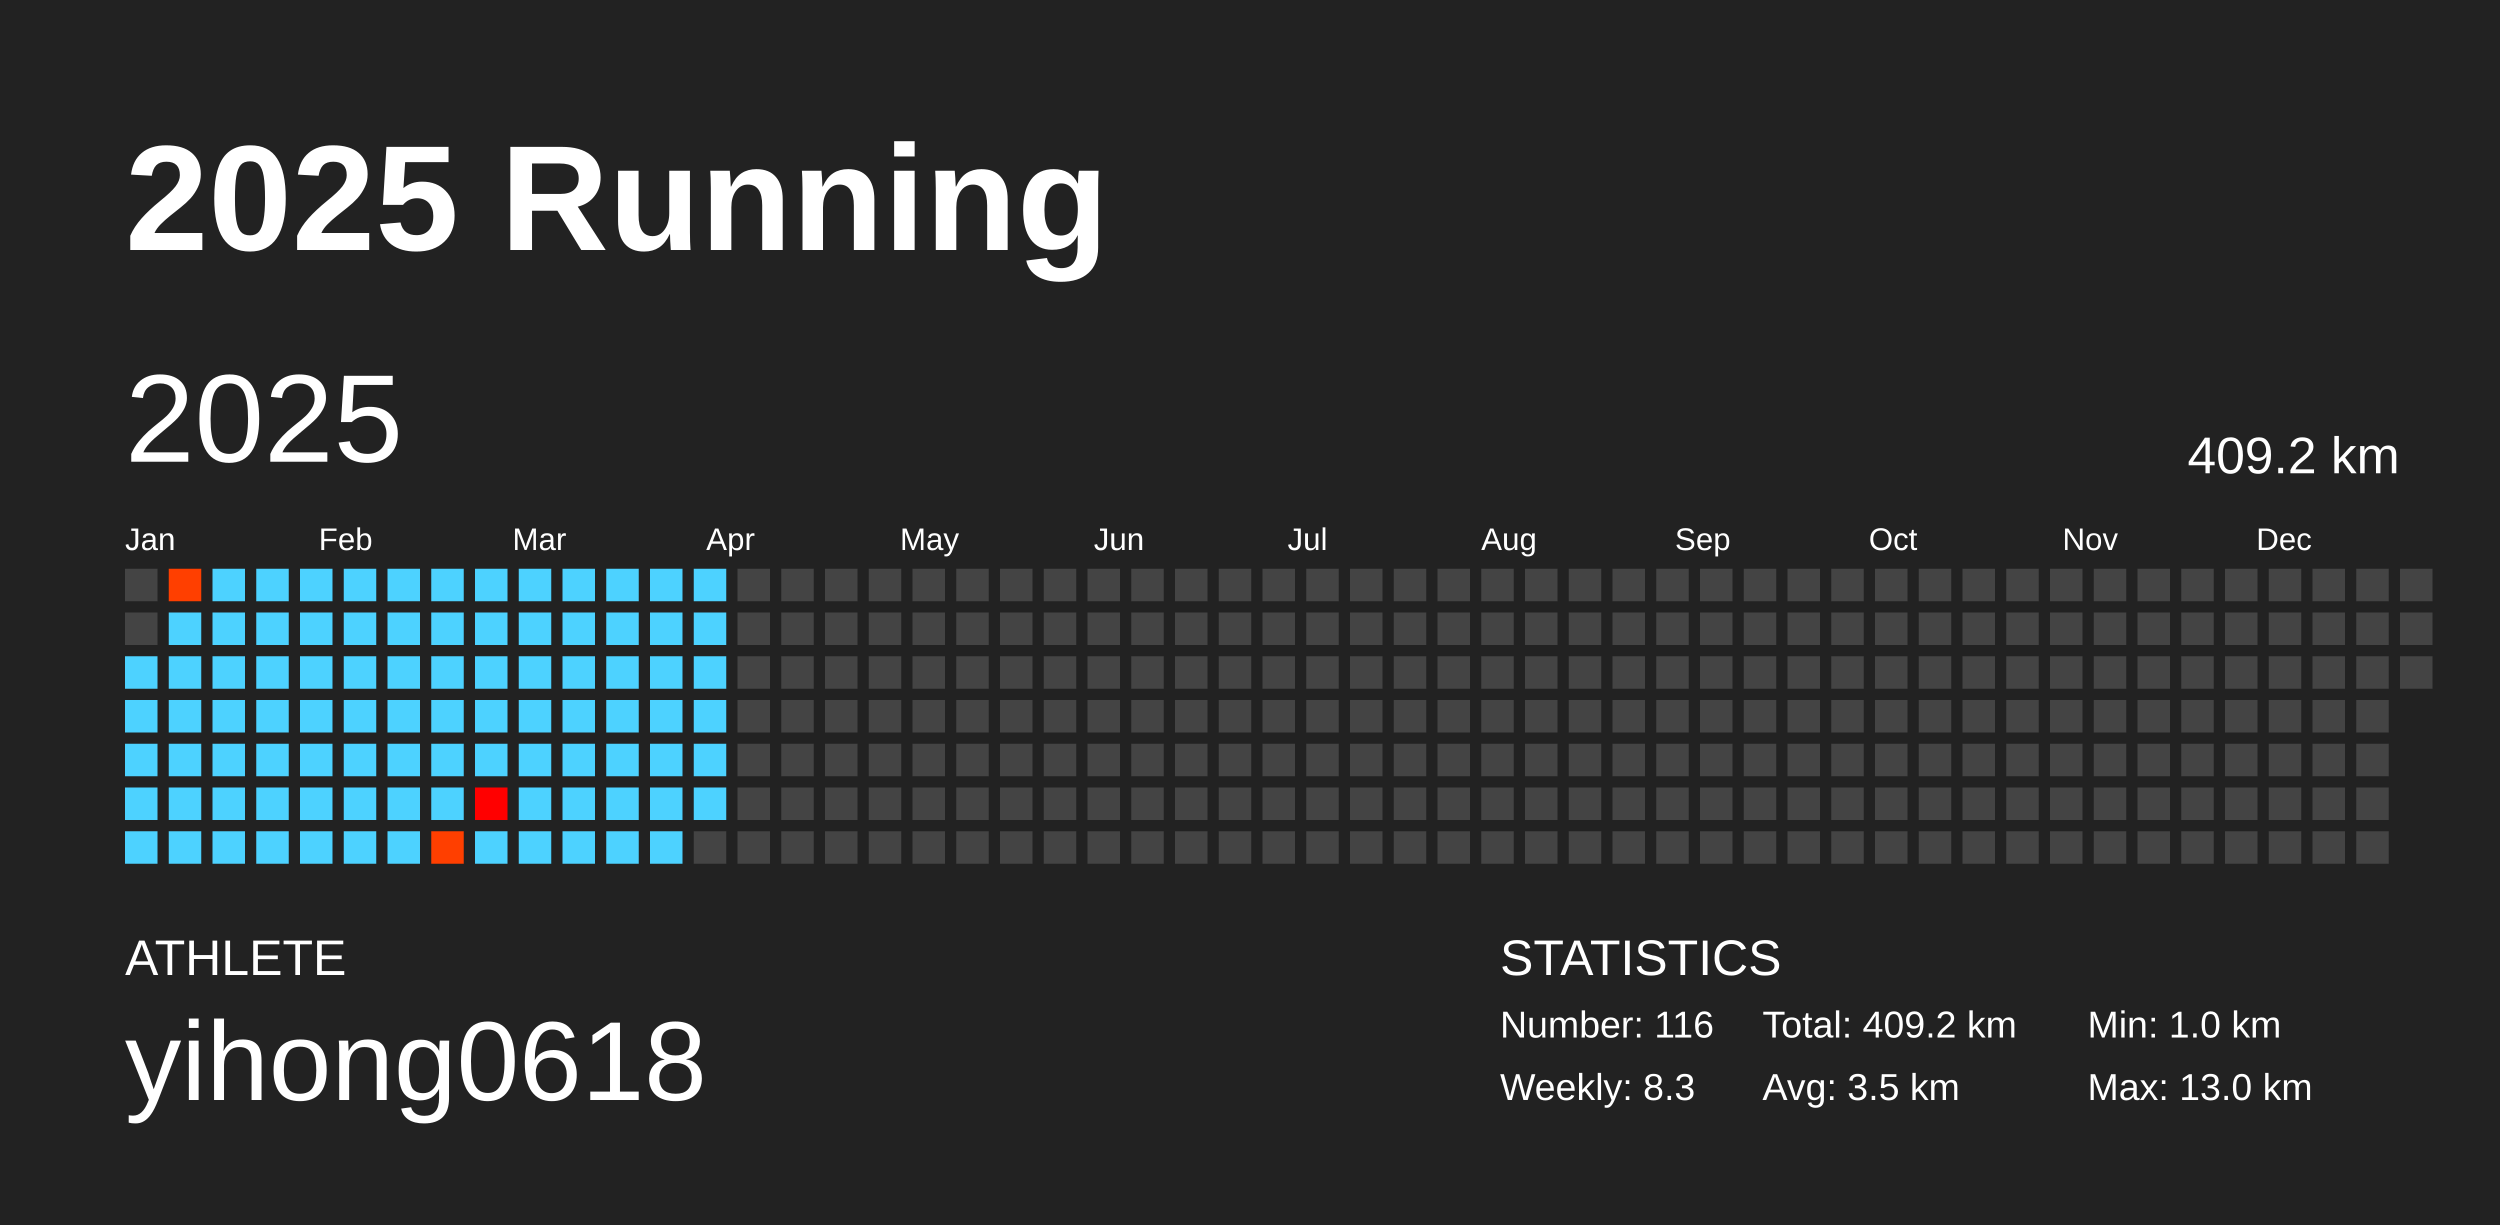
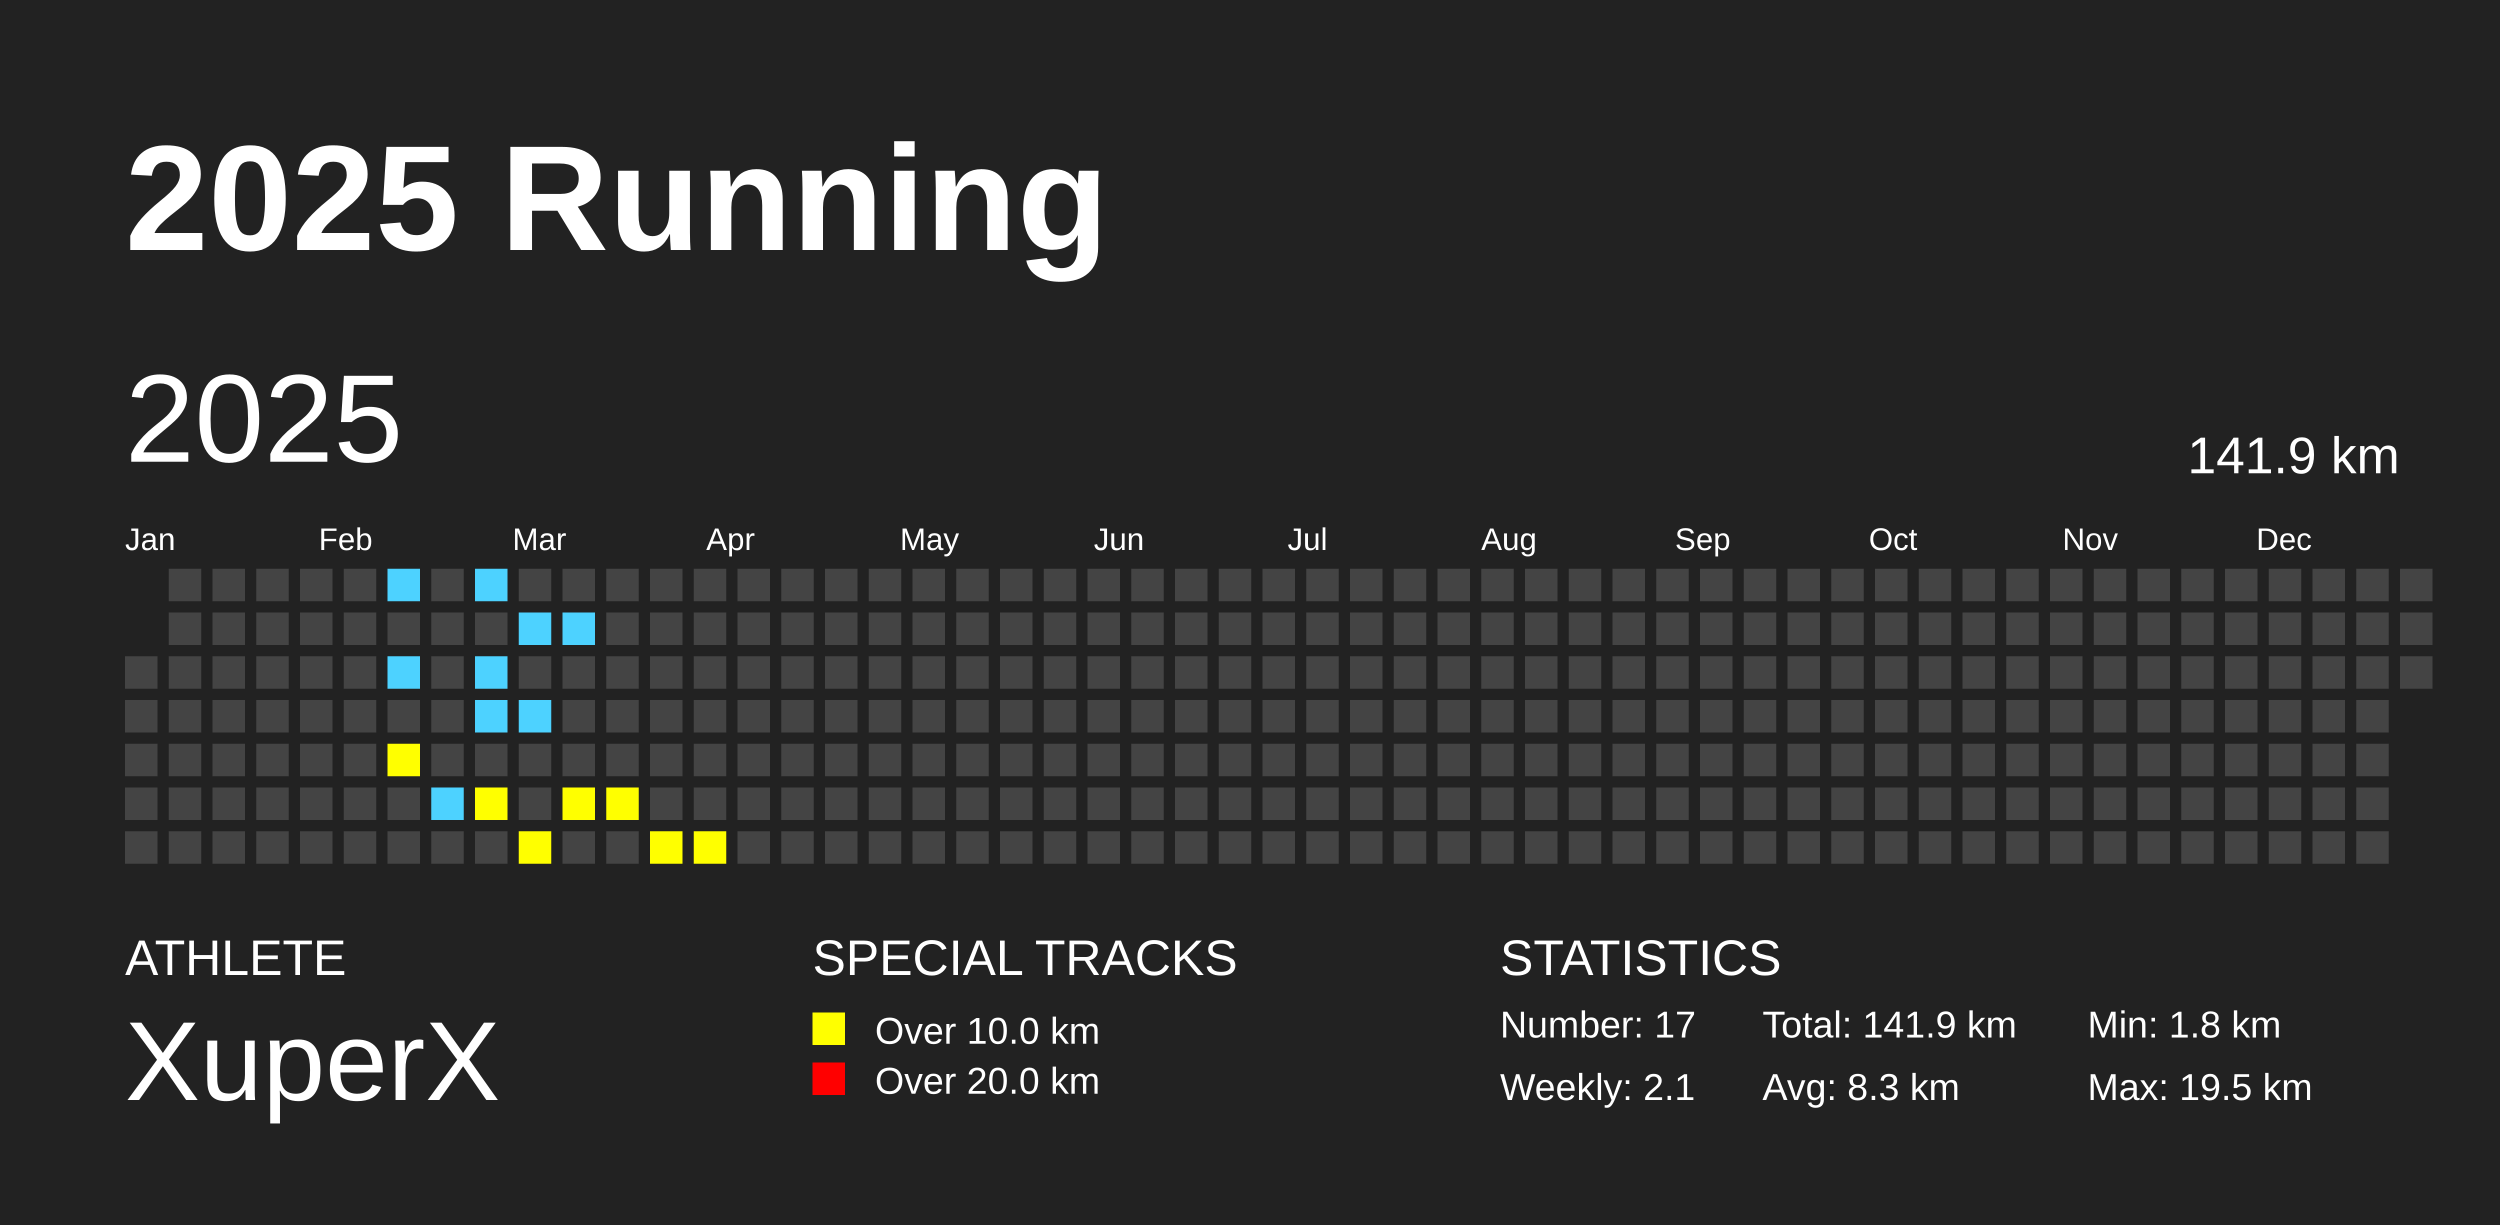
<svg xmlns="http://www.w3.org/2000/svg" baseProfile="full" height="98mm" version="1.1" viewBox="0,0,200,98" width="200mm">
  <defs />
  <rect fill="#222222" height="98" width="200" x="0" y="0" />
  <text fill="#FFFFFF" style="font-size:12px; font-family:Arial; font-weight:bold;" x="10" y="20">2025 Running</text>
  <text fill="#FFFFFF" style="font-size:4px; font-family:Arial" x="10" y="78">ATHLETE</text>
-   <text fill="#FFFFFF" style="font-size:9px; font-family:Arial" x="10" y="88">yihong0618</text>
+   <text fill="#FFFFFF" style="font-size:9px; font-family:Arial" x="10" y="88">XuperX</text>
+   <text fill="#FFFFFF" style="font-size:4px; font-family:Arial" x="65" y="78">SPECIAL TRACKS</text>
+   <rect fill="yellow" height="2.6" width="2.6" x="65" y="81" />
+   <text fill="#FFFFFF" style="font-size:3px; font-family:Arial" x="70" y="83.5">Over 10.0 km</text>
+   <rect fill="red" height="2.6" width="2.6" x="65" y="85" />
+   <text fill="#FFFFFF" style="font-size:3px; font-family:Arial" x="70" y="87.5">Over 20.0 km</text>
  <text fill="#FFFFFF" style="font-size:4px; font-family:Arial" x="120" y="78">STATISTICS</text>
-   <text fill="#FFFFFF" style="font-size:3px; font-family:Arial" x="120" y="83">Number: 116</text>
-   <text fill="#FFFFFF" style="font-size:3px; font-family:Arial" x="120" y="88">Weekly: 8.3</text>
-   <text fill="#FFFFFF" style="font-size:3px; font-family:Arial" x="141" y="83">Total: 409.2 km</text>
-   <text fill="#FFFFFF" style="font-size:3px; font-family:Arial" x="141" y="88">Avg: 3.5 km</text>
-   <text fill="#FFFFFF" style="font-size:3px; font-family:Arial" x="167" y="83">Min: 1.0 km</text>
-   <text fill="#FFFFFF" style="font-size:3px; font-family:Arial" x="167" y="88">Max: 13.0 km</text>
+   <text fill="#FFFFFF" style="font-size:3px; font-family:Arial" x="120" y="83">Number: 17</text>
+   <text fill="#FFFFFF" style="font-size:3px; font-family:Arial" x="120" y="88">Weekly: 2.1</text>
+   <text fill="#FFFFFF" style="font-size:3px; font-family:Arial" x="141" y="83">Total: 141.9 km</text>
+   <text fill="#FFFFFF" style="font-size:3px; font-family:Arial" x="141" y="88">Avg: 8.3 km</text>
+   <text fill="#FFFFFF" style="font-size:3px; font-family:Arial" x="167" y="83">Min: 1.8 km</text>
+   <text fill="#FFFFFF" style="font-size:3px; font-family:Arial" x="167" y="88">Max: 19.5 km</text>
  <text dominant-baseline="hanging" fill="#FFFFFF" style="font-size:10.0px; font-family:Arial;" x="10" y="30">2025</text>
-   <text dominant-baseline="hanging" fill="#FFFFFF" style="font-size:4.125px; font-family:Arial;" x="175" y="35">409.2 km</text>
+   <text dominant-baseline="hanging" fill="#FFFFFF" style="font-size:4.125px; font-family:Arial;" x="175" y="35">141.9 km</text>
  <text fill="#FFFFFF" style="font-size:2.5px; font-family:Arial" x="10.0" y="44">Jan</text>
  <text fill="#FFFFFF" style="font-size:2.5px; font-family:Arial" x="25.5" y="44">Feb</text>
  <text fill="#FFFFFF" style="font-size:2.5px; font-family:Arial" x="41.0" y="44">Mar</text>
  <text fill="#FFFFFF" style="font-size:2.5px; font-family:Arial" x="56.5" y="44">Apr</text>
  <text fill="#FFFFFF" style="font-size:2.5px; font-family:Arial" x="72.0" y="44">May</text>
  <text fill="#FFFFFF" style="font-size:2.5px; font-family:Arial" x="87.5" y="44">Jun</text>
  <text fill="#FFFFFF" style="font-size:2.5px; font-family:Arial" x="103.0" y="44">Jul</text>
  <text fill="#FFFFFF" style="font-size:2.5px; font-family:Arial" x="118.5" y="44">Aug</text>
  <text fill="#FFFFFF" style="font-size:2.5px; font-family:Arial" x="134.0" y="44">Sep</text>
  <text fill="#FFFFFF" style="font-size:2.5px; font-family:Arial" x="149.5" y="44">Oct</text>
  <text fill="#FFFFFF" style="font-size:2.5px; font-family:Arial" x="165.0" y="44">Nov</text>
  <text fill="#FFFFFF" style="font-size:2.5px; font-family:Arial" x="180.5" y="44">Dec</text>
-   <rect fill="#444444" height="2.6" width="2.6" x="10.0" y="45.5" />
-   <rect fill="#444444" height="2.6" width="2.6" x="10.0" y="49.0" />
-   <rect fill="#4dd2ff" height="2.6" width="2.6" x="10.0" y="52.5" />
-   <rect fill="#4dd2ff" height="2.6" width="2.6" x="10.0" y="56.0" />
-   <rect fill="#4dd2ff" height="2.6" width="2.6" x="10.0" y="59.5" />
-   <rect fill="#4dd2ff" height="2.6" width="2.6" x="10.0" y="63.0" />
-   <rect fill="#4dd2ff" height="2.6" width="2.6" x="10.0" y="66.5" />
-   <rect fill="#ff3f00" height="2.6" width="2.6" x="13.5" y="45.5" />
-   <rect fill="#4dd2ff" height="2.6" width="2.6" x="13.5" y="49.0" />
-   <rect fill="#4dd2ff" height="2.6" width="2.6" x="13.5" y="52.5" />
-   <rect fill="#4dd2ff" height="2.6" width="2.6" x="13.5" y="56.0" />
-   <rect fill="#4dd2ff" height="2.6" width="2.6" x="13.5" y="59.5" />
-   <rect fill="#4dd2ff" height="2.6" width="2.6" x="13.5" y="63.0" />
-   <rect fill="#4dd2ff" height="2.6" width="2.6" x="13.5" y="66.5" />
-   <rect fill="#4dd2ff" height="2.6" width="2.6" x="17.0" y="45.5" />
-   <rect fill="#4dd2ff" height="2.6" width="2.6" x="17.0" y="49.0" />
-   <rect fill="#4dd2ff" height="2.6" width="2.6" x="17.0" y="52.5" />
-   <rect fill="#4dd2ff" height="2.6" width="2.6" x="17.0" y="56.0" />
-   <rect fill="#4dd2ff" height="2.6" width="2.6" x="17.0" y="59.5" />
-   <rect fill="#4dd2ff" height="2.6" width="2.6" x="17.0" y="63.0" />
-   <rect fill="#4dd2ff" height="2.6" width="2.6" x="17.0" y="66.5" />
-   <rect fill="#4dd2ff" height="2.6" width="2.6" x="20.5" y="45.5" />
-   <rect fill="#4dd2ff" height="2.6" width="2.6" x="20.5" y="49.0" />
-   <rect fill="#4dd2ff" height="2.6" width="2.6" x="20.5" y="52.5" />
-   <rect fill="#4dd2ff" height="2.6" width="2.6" x="20.5" y="56.0" />
-   <rect fill="#4dd2ff" height="2.6" width="2.6" x="20.5" y="59.5" />
-   <rect fill="#4dd2ff" height="2.6" width="2.6" x="20.5" y="63.0" />
-   <rect fill="#4dd2ff" height="2.6" width="2.6" x="20.5" y="66.5" />
-   <rect fill="#4dd2ff" height="2.6" width="2.6" x="24.0" y="45.5" />
-   <rect fill="#4dd2ff" height="2.6" width="2.6" x="24.0" y="49.0" />
-   <rect fill="#4dd2ff" height="2.6" width="2.6" x="24.0" y="52.5" />
-   <rect fill="#4dd2ff" height="2.6" width="2.6" x="24.0" y="56.0" />
-   <rect fill="#4dd2ff" height="2.6" width="2.6" x="24.0" y="59.5" />
-   <rect fill="#4dd2ff" height="2.6" width="2.6" x="24.0" y="63.0" />
-   <rect fill="#4dd2ff" height="2.6" width="2.6" x="24.0" y="66.5" />
-   <rect fill="#4dd2ff" height="2.6" width="2.6" x="27.5" y="45.5" />
-   <rect fill="#4dd2ff" height="2.6" width="2.6" x="27.5" y="49.0" />
-   <rect fill="#4dd2ff" height="2.6" width="2.6" x="27.5" y="52.5" />
-   <rect fill="#4dd2ff" height="2.6" width="2.6" x="27.5" y="56.0" />
-   <rect fill="#4dd2ff" height="2.6" width="2.6" x="27.5" y="59.5" />
-   <rect fill="#4dd2ff" height="2.6" width="2.6" x="27.5" y="63.0" />
-   <rect fill="#4dd2ff" height="2.6" width="2.6" x="27.5" y="66.5" />
-   <rect fill="#4dd2ff" height="2.6" width="2.6" x="31.0" y="45.5" />
-   <rect fill="#4dd2ff" height="2.6" width="2.6" x="31.0" y="49.0" />
-   <rect fill="#4dd2ff" height="2.6" width="2.6" x="31.0" y="52.5" />
-   <rect fill="#4dd2ff" height="2.6" width="2.6" x="31.0" y="56.0" />
-   <rect fill="#4dd2ff" height="2.6" width="2.6" x="31.0" y="59.5" />
-   <rect fill="#4dd2ff" height="2.6" width="2.6" x="31.0" y="63.0" />
-   <rect fill="#4dd2ff" height="2.6" width="2.6" x="31.0" y="66.5" />
-   <rect fill="#4dd2ff" height="2.6" width="2.6" x="34.5" y="45.5" />
-   <rect fill="#4dd2ff" height="2.6" width="2.6" x="34.5" y="49.0" />
-   <rect fill="#4dd2ff" height="2.6" width="2.6" x="34.5" y="52.5" />
-   <rect fill="#4dd2ff" height="2.6" width="2.6" x="34.5" y="56.0" />
-   <rect fill="#4dd2ff" height="2.6" width="2.6" x="34.5" y="59.5" />
-   <rect fill="#4dd2ff" height="2.6" width="2.6" x="34.5" y="63.0" />
-   <rect fill="#ff3f00" height="2.6" width="2.6" x="34.5" y="66.5" />
-   <rect fill="#4dd2ff" height="2.6" width="2.6" x="38.0" y="45.5" />
-   <rect fill="#4dd2ff" height="2.6" width="2.6" x="38.0" y="49.0" />
-   <rect fill="#4dd2ff" height="2.6" width="2.6" x="38.0" y="52.5" />
-   <rect fill="#4dd2ff" height="2.6" width="2.6" x="38.0" y="56.0" />
-   <rect fill="#4dd2ff" height="2.6" width="2.6" x="38.0" y="59.5" />
-   <rect fill="#ff0000" height="2.6" width="2.6" x="38.0" y="63.0" />
-   <rect fill="#4dd2ff" height="2.6" width="2.6" x="38.0" y="66.5" />
-   <rect fill="#4dd2ff" height="2.6" width="2.6" x="41.5" y="45.5" />
-   <rect fill="#4dd2ff" height="2.6" width="2.6" x="41.5" y="49.0" />
-   <rect fill="#4dd2ff" height="2.6" width="2.6" x="41.5" y="52.5" />
-   <rect fill="#4dd2ff" height="2.6" width="2.6" x="41.5" y="56.0" />
-   <rect fill="#4dd2ff" height="2.6" width="2.6" x="41.5" y="59.5" />
-   <rect fill="#4dd2ff" height="2.6" width="2.6" x="41.5" y="63.0" />
-   <rect fill="#4dd2ff" height="2.6" width="2.6" x="41.5" y="66.5" />
-   <rect fill="#4dd2ff" height="2.6" width="2.6" x="45.0" y="45.5" />
-   <rect fill="#4dd2ff" height="2.6" width="2.6" x="45.0" y="49.0" />
-   <rect fill="#4dd2ff" height="2.6" width="2.6" x="45.0" y="52.5" />
-   <rect fill="#4dd2ff" height="2.6" width="2.6" x="45.0" y="56.0" />
-   <rect fill="#4dd2ff" height="2.6" width="2.6" x="45.0" y="59.5" />
-   <rect fill="#4dd2ff" height="2.6" width="2.6" x="45.0" y="63.0" />
-   <rect fill="#4dd2ff" height="2.6" width="2.6" x="45.0" y="66.5" />
-   <rect fill="#4dd2ff" height="2.6" width="2.6" x="48.5" y="45.5" />
-   <rect fill="#4dd2ff" height="2.6" width="2.6" x="48.5" y="49.0" />
-   <rect fill="#4dd2ff" height="2.6" width="2.6" x="48.5" y="52.5" />
-   <rect fill="#4dd2ff" height="2.6" width="2.6" x="48.5" y="56.0" />
-   <rect fill="#4dd2ff" height="2.6" width="2.6" x="48.5" y="59.5" />
-   <rect fill="#4dd2ff" height="2.6" width="2.6" x="48.5" y="63.0" />
-   <rect fill="#4dd2ff" height="2.6" width="2.6" x="48.5" y="66.5" />
-   <rect fill="#4dd2ff" height="2.6" width="2.6" x="52.0" y="45.5" />
-   <rect fill="#4dd2ff" height="2.6" width="2.6" x="52.0" y="49.0" />
-   <rect fill="#4dd2ff" height="2.6" width="2.6" x="52.0" y="52.5" />
-   <rect fill="#4dd2ff" height="2.6" width="2.6" x="52.0" y="56.0" />
-   <rect fill="#4dd2ff" height="2.6" width="2.6" x="52.0" y="59.5" />
-   <rect fill="#4dd2ff" height="2.6" width="2.6" x="52.0" y="63.0" />
-   <rect fill="#4dd2ff" height="2.6" width="2.6" x="52.0" y="66.5" />
-   <rect fill="#4dd2ff" height="2.6" width="2.6" x="55.5" y="45.5" />
-   <rect fill="#4dd2ff" height="2.6" width="2.6" x="55.5" y="49.0" />
-   <rect fill="#4dd2ff" height="2.6" width="2.6" x="55.5" y="52.5" />
-   <rect fill="#4dd2ff" height="2.6" width="2.6" x="55.5" y="56.0" />
-   <rect fill="#4dd2ff" height="2.6" width="2.6" x="55.5" y="59.5" />
-   <rect fill="#4dd2ff" height="2.6" width="2.6" x="55.5" y="63.0" />
-   <rect fill="#444444" height="2.6" width="2.6" x="55.5" y="66.5" />
+   <rect fill="#444444" height="2.6" width="2.6" x="10.0" y="52.5" />
+   <rect fill="#444444" height="2.6" width="2.6" x="10.0" y="56.0" />
+   <rect fill="#444444" height="2.6" width="2.6" x="10.0" y="59.5" />
+   <rect fill="#444444" height="2.6" width="2.6" x="10.0" y="63.0" />
+   <rect fill="#444444" height="2.6" width="2.6" x="10.0" y="66.5" />
+   <rect fill="#444444" height="2.6" width="2.6" x="13.5" y="45.5" />
+   <rect fill="#444444" height="2.6" width="2.6" x="13.5" y="49.0" />
+   <rect fill="#444444" height="2.6" width="2.6" x="13.5" y="52.5" />
+   <rect fill="#444444" height="2.6" width="2.6" x="13.5" y="56.0" />
+   <rect fill="#444444" height="2.6" width="2.6" x="13.5" y="59.5" />
+   <rect fill="#444444" height="2.6" width="2.6" x="13.5" y="63.0" />
+   <rect fill="#444444" height="2.6" width="2.6" x="13.5" y="66.5" />
+   <rect fill="#444444" height="2.6" width="2.6" x="17.0" y="45.5" />
+   <rect fill="#444444" height="2.6" width="2.6" x="17.0" y="49.0" />
+   <rect fill="#444444" height="2.6" width="2.6" x="17.0" y="52.5" />
+   <rect fill="#444444" height="2.6" width="2.6" x="17.0" y="56.0" />
+   <rect fill="#444444" height="2.6" width="2.6" x="17.0" y="59.5" />
+   <rect fill="#444444" height="2.6" width="2.6" x="17.0" y="63.0" />
+   <rect fill="#444444" height="2.6" width="2.6" x="17.0" y="66.5" />
+   <rect fill="#444444" height="2.6" width="2.6" x="20.5" y="45.5" />
+   <rect fill="#444444" height="2.6" width="2.6" x="20.5" y="49.0" />
+   <rect fill="#444444" height="2.6" width="2.6" x="20.5" y="52.5" />
+   <rect fill="#444444" height="2.6" width="2.6" x="20.5" y="56.0" />
+   <rect fill="#444444" height="2.6" width="2.6" x="20.5" y="59.5" />
+   <rect fill="#444444" height="2.6" width="2.6" x="20.5" y="63.0" />
+   <rect fill="#444444" height="2.6" width="2.6" x="20.5" y="66.5" />
+   <rect fill="#444444" height="2.6" width="2.6" x="24.0" y="45.5" />
+   <rect fill="#444444" height="2.6" width="2.6" x="24.0" y="49.0" />
+   <rect fill="#444444" height="2.6" width="2.6" x="24.0" y="52.5" />
+   <rect fill="#444444" height="2.6" width="2.6" x="24.0" y="56.0" />
+   <rect fill="#444444" height="2.6" width="2.6" x="24.0" y="59.5" />
+   <rect fill="#444444" height="2.6" width="2.6" x="24.0" y="63.0" />
+   <rect fill="#444444" height="2.6" width="2.6" x="24.0" y="66.5" />
+   <rect fill="#444444" height="2.6" width="2.6" x="27.5" y="45.5" />
+   <rect fill="#444444" height="2.6" width="2.6" x="27.5" y="49.0" />
+   <rect fill="#444444" height="2.6" width="2.6" x="27.5" y="52.5" />
+   <rect fill="#444444" height="2.6" width="2.6" x="27.5" y="56.0" />
+   <rect fill="#444444" height="2.6" width="2.6" x="27.5" y="59.5" />
+   <rect fill="#444444" height="2.6" width="2.6" x="27.5" y="63.0" />
+   <rect fill="#444444" height="2.6" width="2.6" x="27.5" y="66.5" />
+   <rect fill="#4DD2FF" height="2.6" width="2.6" x="31.0" y="45.5" />
+   <rect fill="#444444" height="2.6" width="2.6" x="31.0" y="49.0" />
+   <rect fill="#4DD2FF" height="2.6" width="2.6" x="31.0" y="52.5" />
+   <rect fill="#444444" height="2.6" width="2.6" x="31.0" y="56.0" />
+   <rect fill="yellow" height="2.6" width="2.6" x="31.0" y="59.5" />
+   <rect fill="#444444" height="2.6" width="2.6" x="31.0" y="63.0" />
+   <rect fill="#444444" height="2.6" width="2.6" x="31.0" y="66.5" />
+   <rect fill="#444444" height="2.6" width="2.6" x="34.5" y="45.5" />
+   <rect fill="#444444" height="2.6" width="2.6" x="34.5" y="49.0" />
+   <rect fill="#444444" height="2.6" width="2.6" x="34.5" y="52.5" />
+   <rect fill="#444444" height="2.6" width="2.6" x="34.5" y="56.0" />
+   <rect fill="#444444" height="2.6" width="2.6" x="34.5" y="59.5" />
+   <rect fill="#4DD2FF" height="2.6" width="2.6" x="34.5" y="63.0" />
+   <rect fill="#444444" height="2.6" width="2.6" x="34.5" y="66.5" />
+   <rect fill="#4DD2FF" height="2.6" width="2.6" x="38.0" y="45.5" />
+   <rect fill="#444444" height="2.6" width="2.6" x="38.0" y="49.0" />
+   <rect fill="#4DD2FF" height="2.6" width="2.6" x="38.0" y="52.5" />
+   <rect fill="#4DD2FF" height="2.6" width="2.6" x="38.0" y="56.0" />
+   <rect fill="#444444" height="2.6" width="2.6" x="38.0" y="59.5" />
+   <rect fill="yellow" height="2.6" width="2.6" x="38.0" y="63.0" />
+   <rect fill="#444444" height="2.6" width="2.6" x="38.0" y="66.5" />
+   <rect fill="#444444" height="2.6" width="2.6" x="41.5" y="45.5" />
+   <rect fill="#4DD2FF" height="2.6" width="2.6" x="41.5" y="49.0" />
+   <rect fill="#444444" height="2.6" width="2.6" x="41.5" y="52.5" />
+   <rect fill="#4DD2FF" height="2.6" width="2.6" x="41.5" y="56.0" />
+   <rect fill="#444444" height="2.6" width="2.6" x="41.5" y="59.5" />
+   <rect fill="#444444" height="2.6" width="2.6" x="41.5" y="63.0" />
+   <rect fill="yellow" height="2.6" width="2.6" x="41.5" y="66.5" />
+   <rect fill="#444444" height="2.6" width="2.6" x="45.0" y="45.5" />
+   <rect fill="#4DD2FF" height="2.6" width="2.6" x="45.0" y="49.0" />
+   <rect fill="#444444" height="2.6" width="2.6" x="45.0" y="52.5" />
+   <rect fill="#444444" height="2.6" width="2.6" x="45.0" y="56.0" />
+   <rect fill="#444444" height="2.6" width="2.6" x="45.0" y="59.5" />
+   <rect fill="yellow" height="2.6" width="2.6" x="45.0" y="63.0" />
+   <rect fill="#444444" height="2.6" width="2.6" x="45.0" y="66.5" />
+   <rect fill="#444444" height="2.6" width="2.6" x="48.5" y="45.5" />
+   <rect fill="#444444" height="2.6" width="2.6" x="48.5" y="49.0" />
+   <rect fill="#444444" height="2.6" width="2.6" x="48.5" y="52.5" />
+   <rect fill="#444444" height="2.6" width="2.6" x="48.5" y="56.0" />
+   <rect fill="#444444" height="2.6" width="2.6" x="48.5" y="59.5" />
+   <rect fill="yellow" height="2.6" width="2.6" x="48.5" y="63.0" />
+   <rect fill="#444444" height="2.6" width="2.6" x="48.5" y="66.5" />
+   <rect fill="#444444" height="2.6" width="2.6" x="52.0" y="45.5" />
+   <rect fill="#444444" height="2.6" width="2.6" x="52.0" y="49.0" />
+   <rect fill="#444444" height="2.6" width="2.6" x="52.0" y="52.5" />
+   <rect fill="#444444" height="2.6" width="2.6" x="52.0" y="56.0" />
+   <rect fill="#444444" height="2.6" width="2.6" x="52.0" y="59.5" />
+   <rect fill="#444444" height="2.6" width="2.6" x="52.0" y="63.0" />
+   <rect fill="yellow" height="2.6" width="2.6" x="52.0" y="66.5" />
+   <rect fill="#444444" height="2.6" width="2.6" x="55.5" y="45.5" />
+   <rect fill="#444444" height="2.6" width="2.6" x="55.5" y="49.0" />
+   <rect fill="#444444" height="2.6" width="2.6" x="55.5" y="52.5" />
+   <rect fill="#444444" height="2.6" width="2.6" x="55.5" y="56.0" />
+   <rect fill="#444444" height="2.6" width="2.6" x="55.5" y="59.5" />
+   <rect fill="#444444" height="2.6" width="2.6" x="55.5" y="63.0" />
+   <rect fill="yellow" height="2.6" width="2.6" x="55.5" y="66.5" />
  <rect fill="#444444" height="2.6" width="2.6" x="59.0" y="45.5" />
  <rect fill="#444444" height="2.6" width="2.6" x="59.0" y="49.0" />
  <rect fill="#444444" height="2.6" width="2.6" x="59.0" y="52.5" />
  <rect fill="#444444" height="2.6" width="2.6" x="59.0" y="56.0" />
  <rect fill="#444444" height="2.6" width="2.6" x="59.0" y="59.5" />
  <rect fill="#444444" height="2.6" width="2.6" x="59.0" y="63.0" />
  <rect fill="#444444" height="2.6" width="2.6" x="59.0" y="66.5" />
  <rect fill="#444444" height="2.6" width="2.6" x="62.5" y="45.5" />
  <rect fill="#444444" height="2.6" width="2.6" x="62.5" y="49.0" />
  <rect fill="#444444" height="2.6" width="2.6" x="62.5" y="52.5" />
  <rect fill="#444444" height="2.6" width="2.6" x="62.5" y="56.0" />
  <rect fill="#444444" height="2.6" width="2.6" x="62.5" y="59.5" />
  <rect fill="#444444" height="2.6" width="2.6" x="62.5" y="63.0" />
  <rect fill="#444444" height="2.6" width="2.6" x="62.5" y="66.5" />
  <rect fill="#444444" height="2.6" width="2.6" x="66.0" y="45.5" />
  <rect fill="#444444" height="2.6" width="2.6" x="66.0" y="49.0" />
  <rect fill="#444444" height="2.6" width="2.6" x="66.0" y="52.5" />
  <rect fill="#444444" height="2.6" width="2.6" x="66.0" y="56.0" />
  <rect fill="#444444" height="2.6" width="2.6" x="66.0" y="59.5" />
  <rect fill="#444444" height="2.6" width="2.6" x="66.0" y="63.0" />
  <rect fill="#444444" height="2.6" width="2.6" x="66.0" y="66.5" />
  <rect fill="#444444" height="2.6" width="2.6" x="69.5" y="45.5" />
  <rect fill="#444444" height="2.6" width="2.6" x="69.5" y="49.0" />
  <rect fill="#444444" height="2.6" width="2.6" x="69.5" y="52.5" />
  <rect fill="#444444" height="2.6" width="2.6" x="69.5" y="56.0" />
  <rect fill="#444444" height="2.6" width="2.6" x="69.5" y="59.5" />
  <rect fill="#444444" height="2.6" width="2.6" x="69.5" y="63.0" />
  <rect fill="#444444" height="2.6" width="2.6" x="69.5" y="66.5" />
  <rect fill="#444444" height="2.6" width="2.6" x="73.0" y="45.5" />
  <rect fill="#444444" height="2.6" width="2.6" x="73.0" y="49.0" />
  <rect fill="#444444" height="2.6" width="2.6" x="73.0" y="52.5" />
  <rect fill="#444444" height="2.6" width="2.6" x="73.0" y="56.0" />
  <rect fill="#444444" height="2.6" width="2.6" x="73.0" y="59.5" />
  <rect fill="#444444" height="2.6" width="2.6" x="73.0" y="63.0" />
  <rect fill="#444444" height="2.6" width="2.6" x="73.0" y="66.5" />
  <rect fill="#444444" height="2.6" width="2.6" x="76.5" y="45.5" />
  <rect fill="#444444" height="2.6" width="2.6" x="76.5" y="49.0" />
  <rect fill="#444444" height="2.6" width="2.6" x="76.5" y="52.5" />
  <rect fill="#444444" height="2.6" width="2.6" x="76.5" y="56.0" />
  <rect fill="#444444" height="2.6" width="2.6" x="76.5" y="59.5" />
  <rect fill="#444444" height="2.6" width="2.6" x="76.5" y="63.0" />
  <rect fill="#444444" height="2.6" width="2.6" x="76.5" y="66.5" />
  <rect fill="#444444" height="2.6" width="2.6" x="80.0" y="45.5" />
  <rect fill="#444444" height="2.6" width="2.6" x="80.0" y="49.0" />
  <rect fill="#444444" height="2.6" width="2.6" x="80.0" y="52.5" />
  <rect fill="#444444" height="2.6" width="2.6" x="80.0" y="56.0" />
  <rect fill="#444444" height="2.6" width="2.6" x="80.0" y="59.5" />
  <rect fill="#444444" height="2.6" width="2.6" x="80.0" y="63.0" />
  <rect fill="#444444" height="2.6" width="2.6" x="80.0" y="66.5" />
  <rect fill="#444444" height="2.6" width="2.6" x="83.5" y="45.5" />
  <rect fill="#444444" height="2.6" width="2.6" x="83.5" y="49.0" />
  <rect fill="#444444" height="2.6" width="2.6" x="83.5" y="52.5" />
  <rect fill="#444444" height="2.6" width="2.6" x="83.5" y="56.0" />
  <rect fill="#444444" height="2.6" width="2.6" x="83.5" y="59.5" />
  <rect fill="#444444" height="2.6" width="2.6" x="83.5" y="63.0" />
  <rect fill="#444444" height="2.6" width="2.6" x="83.5" y="66.5" />
  <rect fill="#444444" height="2.6" width="2.6" x="87.0" y="45.5" />
  <rect fill="#444444" height="2.6" width="2.6" x="87.0" y="49.0" />
  <rect fill="#444444" height="2.6" width="2.6" x="87.0" y="52.5" />
  <rect fill="#444444" height="2.6" width="2.6" x="87.0" y="56.0" />
  <rect fill="#444444" height="2.6" width="2.6" x="87.0" y="59.5" />
  <rect fill="#444444" height="2.6" width="2.6" x="87.0" y="63.0" />
  <rect fill="#444444" height="2.6" width="2.6" x="87.0" y="66.5" />
  <rect fill="#444444" height="2.6" width="2.6" x="90.5" y="45.5" />
  <rect fill="#444444" height="2.6" width="2.6" x="90.5" y="49.0" />
  <rect fill="#444444" height="2.6" width="2.6" x="90.5" y="52.5" />
  <rect fill="#444444" height="2.6" width="2.6" x="90.5" y="56.0" />
  <rect fill="#444444" height="2.6" width="2.6" x="90.5" y="59.5" />
  <rect fill="#444444" height="2.6" width="2.6" x="90.5" y="63.0" />
  <rect fill="#444444" height="2.6" width="2.6" x="90.5" y="66.5" />
  <rect fill="#444444" height="2.6" width="2.6" x="94.0" y="45.5" />
  <rect fill="#444444" height="2.6" width="2.6" x="94.0" y="49.0" />
  <rect fill="#444444" height="2.6" width="2.6" x="94.0" y="52.5" />
  <rect fill="#444444" height="2.6" width="2.6" x="94.0" y="56.0" />
  <rect fill="#444444" height="2.6" width="2.6" x="94.0" y="59.5" />
  <rect fill="#444444" height="2.6" width="2.6" x="94.0" y="63.0" />
  <rect fill="#444444" height="2.6" width="2.6" x="94.0" y="66.5" />
  <rect fill="#444444" height="2.6" width="2.6" x="97.5" y="45.5" />
  <rect fill="#444444" height="2.6" width="2.6" x="97.5" y="49.0" />
  <rect fill="#444444" height="2.6" width="2.6" x="97.5" y="52.5" />
  <rect fill="#444444" height="2.6" width="2.6" x="97.5" y="56.0" />
  <rect fill="#444444" height="2.6" width="2.6" x="97.5" y="59.5" />
  <rect fill="#444444" height="2.6" width="2.6" x="97.5" y="63.0" />
  <rect fill="#444444" height="2.6" width="2.6" x="97.5" y="66.5" />
  <rect fill="#444444" height="2.6" width="2.6" x="101.0" y="45.5" />
  <rect fill="#444444" height="2.6" width="2.6" x="101.0" y="49.0" />
  <rect fill="#444444" height="2.6" width="2.6" x="101.0" y="52.5" />
  <rect fill="#444444" height="2.6" width="2.6" x="101.0" y="56.0" />
  <rect fill="#444444" height="2.6" width="2.6" x="101.0" y="59.5" />
  <rect fill="#444444" height="2.6" width="2.6" x="101.0" y="63.0" />
  <rect fill="#444444" height="2.6" width="2.6" x="101.0" y="66.5" />
  <rect fill="#444444" height="2.6" width="2.6" x="104.5" y="45.5" />
  <rect fill="#444444" height="2.6" width="2.6" x="104.5" y="49.0" />
  <rect fill="#444444" height="2.6" width="2.6" x="104.5" y="52.5" />
  <rect fill="#444444" height="2.6" width="2.6" x="104.5" y="56.0" />
  <rect fill="#444444" height="2.6" width="2.6" x="104.5" y="59.5" />
  <rect fill="#444444" height="2.6" width="2.6" x="104.5" y="63.0" />
  <rect fill="#444444" height="2.6" width="2.6" x="104.5" y="66.5" />
  <rect fill="#444444" height="2.6" width="2.6" x="108.0" y="45.5" />
  <rect fill="#444444" height="2.6" width="2.6" x="108.0" y="49.0" />
  <rect fill="#444444" height="2.6" width="2.6" x="108.0" y="52.5" />
  <rect fill="#444444" height="2.6" width="2.6" x="108.0" y="56.0" />
  <rect fill="#444444" height="2.6" width="2.6" x="108.0" y="59.5" />
  <rect fill="#444444" height="2.6" width="2.6" x="108.0" y="63.0" />
  <rect fill="#444444" height="2.6" width="2.6" x="108.0" y="66.5" />
  <rect fill="#444444" height="2.6" width="2.6" x="111.5" y="45.5" />
  <rect fill="#444444" height="2.6" width="2.6" x="111.5" y="49.0" />
  <rect fill="#444444" height="2.6" width="2.6" x="111.5" y="52.5" />
  <rect fill="#444444" height="2.6" width="2.6" x="111.5" y="56.0" />
  <rect fill="#444444" height="2.6" width="2.6" x="111.5" y="59.5" />
  <rect fill="#444444" height="2.6" width="2.6" x="111.5" y="63.0" />
  <rect fill="#444444" height="2.6" width="2.6" x="111.5" y="66.5" />
  <rect fill="#444444" height="2.6" width="2.6" x="115.0" y="45.5" />
  <rect fill="#444444" height="2.6" width="2.6" x="115.0" y="49.0" />
  <rect fill="#444444" height="2.6" width="2.6" x="115.0" y="52.5" />
  <rect fill="#444444" height="2.6" width="2.6" x="115.0" y="56.0" />
  <rect fill="#444444" height="2.6" width="2.6" x="115.0" y="59.5" />
  <rect fill="#444444" height="2.6" width="2.6" x="115.0" y="63.0" />
  <rect fill="#444444" height="2.6" width="2.6" x="115.0" y="66.5" />
  <rect fill="#444444" height="2.6" width="2.6" x="118.5" y="45.5" />
  <rect fill="#444444" height="2.6" width="2.6" x="118.5" y="49.0" />
  <rect fill="#444444" height="2.6" width="2.6" x="118.5" y="52.5" />
  <rect fill="#444444" height="2.6" width="2.6" x="118.5" y="56.0" />
  <rect fill="#444444" height="2.6" width="2.6" x="118.5" y="59.5" />
  <rect fill="#444444" height="2.6" width="2.6" x="118.5" y="63.0" />
  <rect fill="#444444" height="2.6" width="2.6" x="118.5" y="66.5" />
  <rect fill="#444444" height="2.6" width="2.6" x="122.0" y="45.5" />
  <rect fill="#444444" height="2.6" width="2.6" x="122.0" y="49.0" />
  <rect fill="#444444" height="2.6" width="2.6" x="122.0" y="52.5" />
  <rect fill="#444444" height="2.6" width="2.6" x="122.0" y="56.0" />
  <rect fill="#444444" height="2.6" width="2.6" x="122.0" y="59.5" />
  <rect fill="#444444" height="2.6" width="2.6" x="122.0" y="63.0" />
  <rect fill="#444444" height="2.6" width="2.6" x="122.0" y="66.5" />
  <rect fill="#444444" height="2.6" width="2.6" x="125.5" y="45.5" />
  <rect fill="#444444" height="2.6" width="2.6" x="125.5" y="49.0" />
  <rect fill="#444444" height="2.6" width="2.6" x="125.5" y="52.5" />
  <rect fill="#444444" height="2.6" width="2.6" x="125.5" y="56.0" />
  <rect fill="#444444" height="2.6" width="2.6" x="125.5" y="59.5" />
  <rect fill="#444444" height="2.6" width="2.6" x="125.5" y="63.0" />
  <rect fill="#444444" height="2.6" width="2.6" x="125.5" y="66.5" />
  <rect fill="#444444" height="2.6" width="2.6" x="129.0" y="45.5" />
  <rect fill="#444444" height="2.6" width="2.6" x="129.0" y="49.0" />
  <rect fill="#444444" height="2.6" width="2.6" x="129.0" y="52.5" />
  <rect fill="#444444" height="2.6" width="2.6" x="129.0" y="56.0" />
  <rect fill="#444444" height="2.6" width="2.6" x="129.0" y="59.5" />
  <rect fill="#444444" height="2.6" width="2.6" x="129.0" y="63.0" />
  <rect fill="#444444" height="2.6" width="2.6" x="129.0" y="66.5" />
  <rect fill="#444444" height="2.6" width="2.6" x="132.5" y="45.5" />
  <rect fill="#444444" height="2.6" width="2.6" x="132.5" y="49.0" />
  <rect fill="#444444" height="2.6" width="2.6" x="132.5" y="52.5" />
  <rect fill="#444444" height="2.6" width="2.6" x="132.5" y="56.0" />
  <rect fill="#444444" height="2.6" width="2.6" x="132.5" y="59.5" />
  <rect fill="#444444" height="2.6" width="2.6" x="132.5" y="63.0" />
  <rect fill="#444444" height="2.6" width="2.6" x="132.5" y="66.5" />
  <rect fill="#444444" height="2.6" width="2.6" x="136.0" y="45.5" />
  <rect fill="#444444" height="2.6" width="2.6" x="136.0" y="49.0" />
  <rect fill="#444444" height="2.6" width="2.6" x="136.0" y="52.5" />
  <rect fill="#444444" height="2.6" width="2.6" x="136.0" y="56.0" />
  <rect fill="#444444" height="2.6" width="2.6" x="136.0" y="59.5" />
  <rect fill="#444444" height="2.6" width="2.6" x="136.0" y="63.0" />
  <rect fill="#444444" height="2.6" width="2.6" x="136.0" y="66.5" />
  <rect fill="#444444" height="2.6" width="2.6" x="139.5" y="45.5" />
  <rect fill="#444444" height="2.6" width="2.6" x="139.5" y="49.0" />
  <rect fill="#444444" height="2.6" width="2.6" x="139.5" y="52.5" />
  <rect fill="#444444" height="2.6" width="2.6" x="139.5" y="56.0" />
  <rect fill="#444444" height="2.6" width="2.6" x="139.5" y="59.5" />
  <rect fill="#444444" height="2.6" width="2.6" x="139.5" y="63.0" />
  <rect fill="#444444" height="2.6" width="2.6" x="139.5" y="66.5" />
  <rect fill="#444444" height="2.6" width="2.6" x="143.0" y="45.5" />
  <rect fill="#444444" height="2.6" width="2.6" x="143.0" y="49.0" />
  <rect fill="#444444" height="2.6" width="2.6" x="143.0" y="52.5" />
  <rect fill="#444444" height="2.6" width="2.6" x="143.0" y="56.0" />
  <rect fill="#444444" height="2.6" width="2.6" x="143.0" y="59.5" />
  <rect fill="#444444" height="2.6" width="2.6" x="143.0" y="63.0" />
  <rect fill="#444444" height="2.6" width="2.6" x="143.0" y="66.5" />
  <rect fill="#444444" height="2.6" width="2.6" x="146.5" y="45.5" />
  <rect fill="#444444" height="2.6" width="2.6" x="146.5" y="49.0" />
  <rect fill="#444444" height="2.6" width="2.6" x="146.5" y="52.5" />
  <rect fill="#444444" height="2.6" width="2.6" x="146.5" y="56.0" />
  <rect fill="#444444" height="2.6" width="2.6" x="146.5" y="59.5" />
  <rect fill="#444444" height="2.6" width="2.6" x="146.5" y="63.0" />
  <rect fill="#444444" height="2.6" width="2.6" x="146.5" y="66.5" />
  <rect fill="#444444" height="2.6" width="2.6" x="150.0" y="45.5" />
  <rect fill="#444444" height="2.6" width="2.6" x="150.0" y="49.0" />
  <rect fill="#444444" height="2.6" width="2.6" x="150.0" y="52.5" />
  <rect fill="#444444" height="2.6" width="2.6" x="150.0" y="56.0" />
  <rect fill="#444444" height="2.6" width="2.6" x="150.0" y="59.5" />
  <rect fill="#444444" height="2.6" width="2.6" x="150.0" y="63.0" />
  <rect fill="#444444" height="2.6" width="2.6" x="150.0" y="66.5" />
  <rect fill="#444444" height="2.6" width="2.6" x="153.5" y="45.5" />
  <rect fill="#444444" height="2.6" width="2.6" x="153.5" y="49.0" />
  <rect fill="#444444" height="2.6" width="2.6" x="153.5" y="52.5" />
  <rect fill="#444444" height="2.6" width="2.6" x="153.5" y="56.0" />
  <rect fill="#444444" height="2.6" width="2.6" x="153.5" y="59.5" />
  <rect fill="#444444" height="2.6" width="2.6" x="153.5" y="63.0" />
  <rect fill="#444444" height="2.6" width="2.6" x="153.5" y="66.5" />
  <rect fill="#444444" height="2.6" width="2.6" x="157.0" y="45.5" />
  <rect fill="#444444" height="2.6" width="2.6" x="157.0" y="49.0" />
  <rect fill="#444444" height="2.6" width="2.6" x="157.0" y="52.5" />
  <rect fill="#444444" height="2.6" width="2.6" x="157.0" y="56.0" />
  <rect fill="#444444" height="2.6" width="2.6" x="157.0" y="59.5" />
  <rect fill="#444444" height="2.6" width="2.6" x="157.0" y="63.0" />
  <rect fill="#444444" height="2.6" width="2.6" x="157.0" y="66.5" />
  <rect fill="#444444" height="2.6" width="2.6" x="160.5" y="45.5" />
  <rect fill="#444444" height="2.6" width="2.6" x="160.5" y="49.0" />
  <rect fill="#444444" height="2.6" width="2.6" x="160.5" y="52.5" />
  <rect fill="#444444" height="2.6" width="2.6" x="160.5" y="56.0" />
  <rect fill="#444444" height="2.6" width="2.6" x="160.5" y="59.5" />
  <rect fill="#444444" height="2.6" width="2.6" x="160.5" y="63.0" />
  <rect fill="#444444" height="2.6" width="2.6" x="160.5" y="66.5" />
  <rect fill="#444444" height="2.6" width="2.6" x="164.0" y="45.5" />
  <rect fill="#444444" height="2.6" width="2.6" x="164.0" y="49.0" />
  <rect fill="#444444" height="2.6" width="2.6" x="164.0" y="52.5" />
  <rect fill="#444444" height="2.6" width="2.6" x="164.0" y="56.0" />
  <rect fill="#444444" height="2.6" width="2.6" x="164.0" y="59.5" />
  <rect fill="#444444" height="2.6" width="2.6" x="164.0" y="63.0" />
  <rect fill="#444444" height="2.6" width="2.6" x="164.0" y="66.5" />
  <rect fill="#444444" height="2.6" width="2.6" x="167.5" y="45.5" />
  <rect fill="#444444" height="2.6" width="2.6" x="167.5" y="49.0" />
  <rect fill="#444444" height="2.6" width="2.6" x="167.5" y="52.5" />
  <rect fill="#444444" height="2.6" width="2.6" x="167.5" y="56.0" />
  <rect fill="#444444" height="2.6" width="2.6" x="167.5" y="59.5" />
  <rect fill="#444444" height="2.6" width="2.6" x="167.5" y="63.0" />
  <rect fill="#444444" height="2.6" width="2.6" x="167.5" y="66.5" />
  <rect fill="#444444" height="2.6" width="2.6" x="171.0" y="45.5" />
  <rect fill="#444444" height="2.6" width="2.6" x="171.0" y="49.0" />
  <rect fill="#444444" height="2.6" width="2.6" x="171.0" y="52.5" />
  <rect fill="#444444" height="2.6" width="2.6" x="171.0" y="56.0" />
  <rect fill="#444444" height="2.6" width="2.6" x="171.0" y="59.5" />
  <rect fill="#444444" height="2.6" width="2.6" x="171.0" y="63.0" />
  <rect fill="#444444" height="2.6" width="2.6" x="171.0" y="66.5" />
  <rect fill="#444444" height="2.6" width="2.6" x="174.5" y="45.5" />
  <rect fill="#444444" height="2.6" width="2.6" x="174.5" y="49.0" />
  <rect fill="#444444" height="2.6" width="2.6" x="174.5" y="52.5" />
  <rect fill="#444444" height="2.6" width="2.6" x="174.5" y="56.0" />
  <rect fill="#444444" height="2.6" width="2.6" x="174.5" y="59.5" />
  <rect fill="#444444" height="2.6" width="2.6" x="174.5" y="63.0" />
  <rect fill="#444444" height="2.6" width="2.6" x="174.5" y="66.5" />
  <rect fill="#444444" height="2.6" width="2.6" x="178.0" y="45.5" />
  <rect fill="#444444" height="2.6" width="2.6" x="178.0" y="49.0" />
  <rect fill="#444444" height="2.6" width="2.6" x="178.0" y="52.5" />
  <rect fill="#444444" height="2.6" width="2.6" x="178.0" y="56.0" />
  <rect fill="#444444" height="2.6" width="2.6" x="178.0" y="59.5" />
  <rect fill="#444444" height="2.6" width="2.6" x="178.0" y="63.0" />
  <rect fill="#444444" height="2.6" width="2.6" x="178.0" y="66.5" />
  <rect fill="#444444" height="2.6" width="2.6" x="181.5" y="45.5" />
  <rect fill="#444444" height="2.6" width="2.6" x="181.5" y="49.0" />
  <rect fill="#444444" height="2.6" width="2.6" x="181.5" y="52.5" />
  <rect fill="#444444" height="2.6" width="2.6" x="181.5" y="56.0" />
  <rect fill="#444444" height="2.6" width="2.6" x="181.5" y="59.5" />
  <rect fill="#444444" height="2.6" width="2.6" x="181.5" y="63.0" />
  <rect fill="#444444" height="2.6" width="2.6" x="181.5" y="66.5" />
  <rect fill="#444444" height="2.6" width="2.6" x="185.0" y="45.5" />
  <rect fill="#444444" height="2.6" width="2.6" x="185.0" y="49.0" />
  <rect fill="#444444" height="2.6" width="2.6" x="185.0" y="52.5" />
  <rect fill="#444444" height="2.6" width="2.6" x="185.0" y="56.0" />
  <rect fill="#444444" height="2.6" width="2.6" x="185.0" y="59.5" />
  <rect fill="#444444" height="2.6" width="2.6" x="185.0" y="63.0" />
  <rect fill="#444444" height="2.6" width="2.6" x="185.0" y="66.5" />
  <rect fill="#444444" height="2.6" width="2.6" x="188.5" y="45.5" />
  <rect fill="#444444" height="2.6" width="2.6" x="188.5" y="49.0" />
  <rect fill="#444444" height="2.6" width="2.6" x="188.5" y="52.5" />
  <rect fill="#444444" height="2.6" width="2.6" x="188.5" y="56.0" />
  <rect fill="#444444" height="2.6" width="2.6" x="188.5" y="59.5" />
  <rect fill="#444444" height="2.6" width="2.6" x="188.5" y="63.0" />
  <rect fill="#444444" height="2.6" width="2.6" x="188.5" y="66.5" />
  <rect fill="#444444" height="2.6" width="2.6" x="192.0" y="45.5" />
  <rect fill="#444444" height="2.6" width="2.6" x="192.0" y="49.0" />
  <rect fill="#444444" height="2.6" width="2.6" x="192.0" y="52.5" />
</svg>
